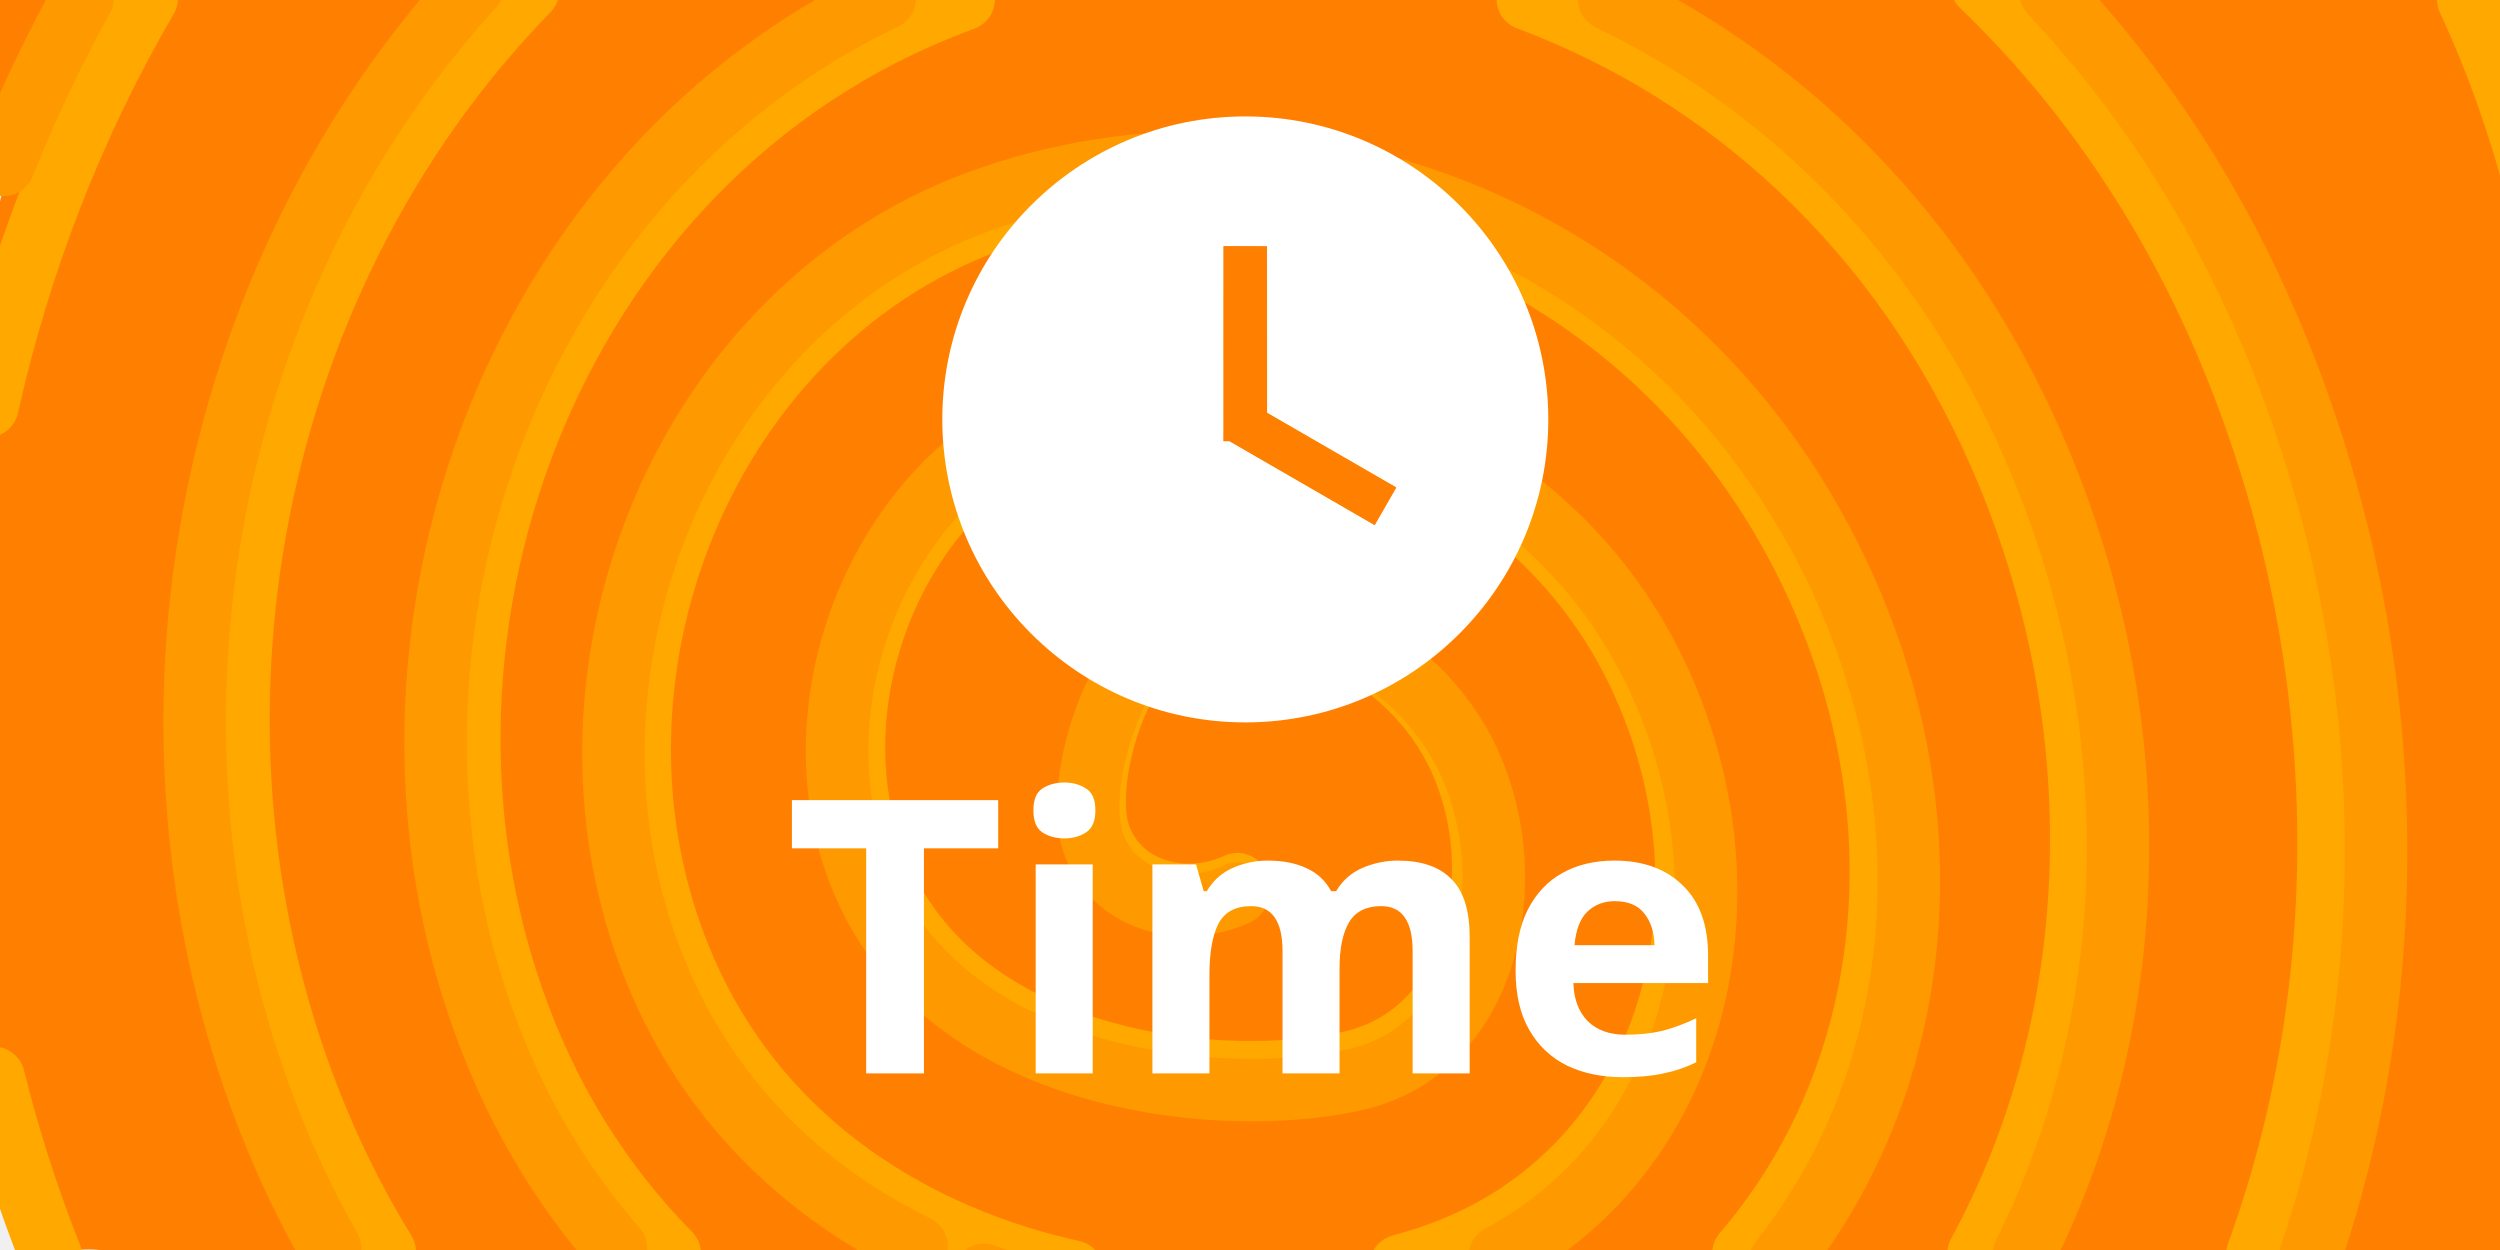
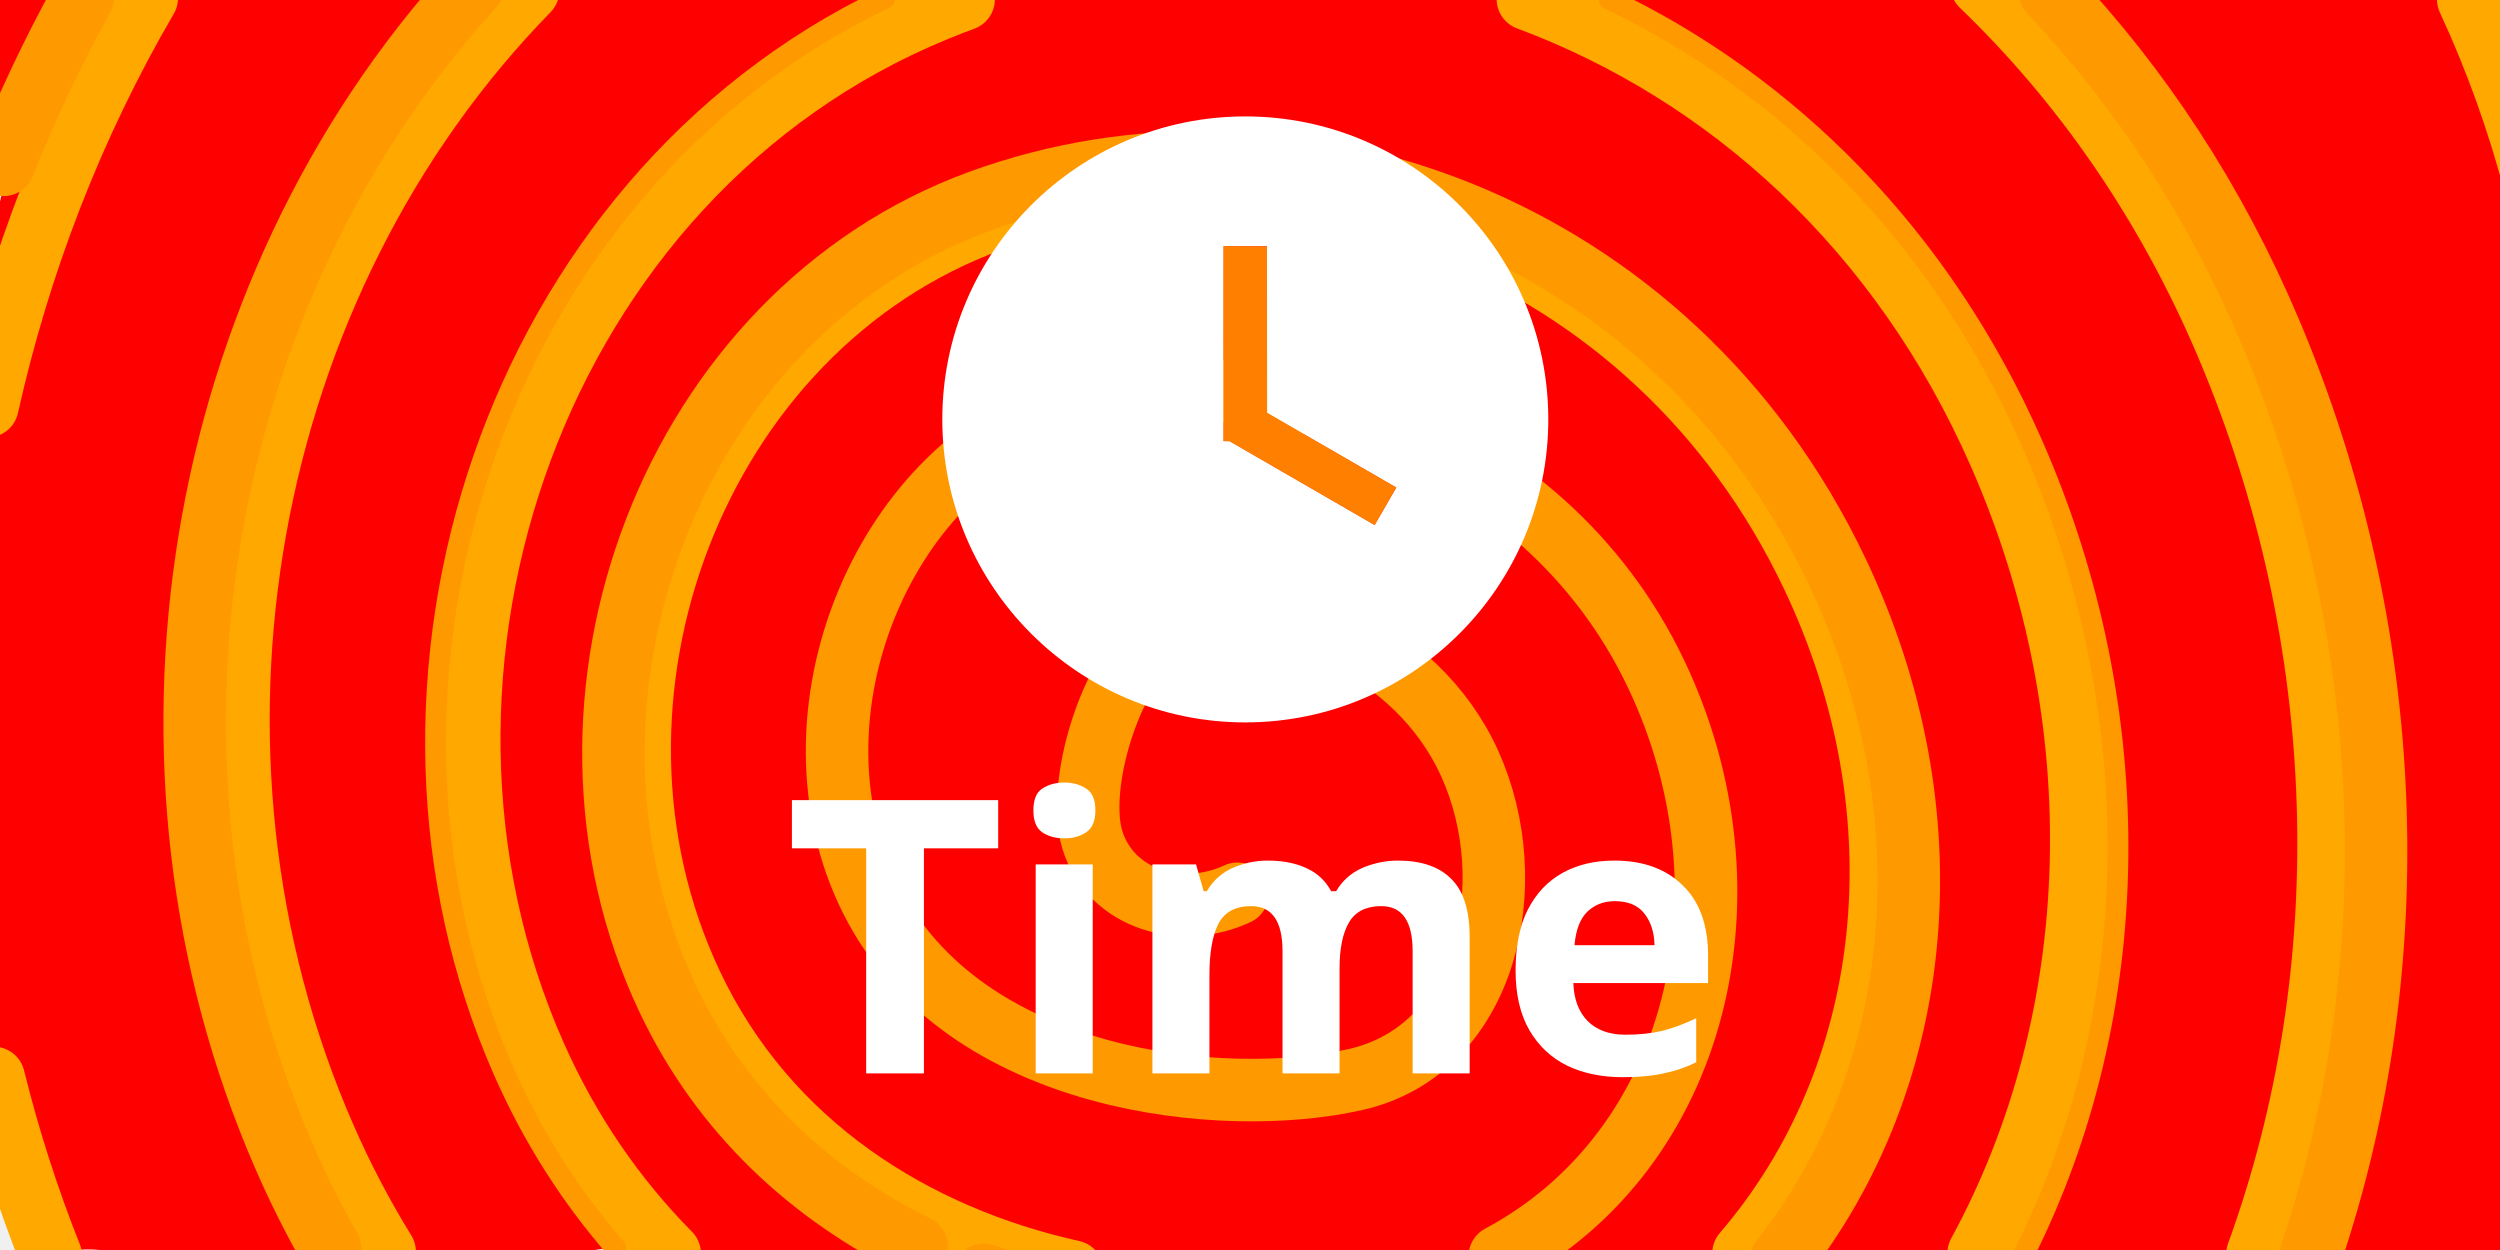
<svg xmlns="http://www.w3.org/2000/svg" width="600" height="300">
-   <path fill="#ff8000" d="M0 48.352c.838-3.269 1.304-6.599.692-10.083 0-2.02-.24-3.983-.692-5.863V0h377.835c1.362.02 2.76.026 4.168 0h206.054a25.409 25.409 0 0 0 2.71 0H600v300H225.551a25.03 25.03 0 0 0-6.55-.867 25.03 25.03 0 0 0-6.549.867H151.68c-1.453-.263-2.95-.4-4.478-.4-1.529 0-3.026.137-4.479.4H89.706a25.286 25.286 0 0 0-5.509 0h-.517c-1.453-.263-2.95-.4-4.478-.4-1.529 0-3.026.137-4.479.4H23.956a25.286 25.286 0 0 0-5.509 0H4.682A24.876 24.876 0 0 0 0 286.117Z" style="fill-rule:nonzero;stroke-linejoin:miter;stroke-miterlimit:10;stroke-dasharray:none;stroke-dashoffset:0" />
-   <path fill="none" stroke="#ffa800" stroke-linecap="round" stroke-width="15" d="M296.998 212.192c-12.574 5.905-28.993 1.607-33.341-12.383-4.349-13.99 6.448-48.84 24.494-52.477 18.046-3.638 49.905 7.514 62.306 34.98 12.401 27.467 4.081 65.713-26.264 72.595-30.345 6.882-90.104.99-111.395-41.375-21.292-42.365 2.893-100.907 46.554-113.45 43.661-12.544 107.715 6.44 133.953 61.592 26.24 55.152 6.724 121.325-50.708 140.159-2.101.689-4.242 1.332-6.418 1.927" style="fill-rule:nonzero;stroke-linejoin:miter;stroke-miterlimit:10;stroke-dasharray:none;stroke-dashoffset:0" />
+   <path fill="#ff0000" d="M0 48.352c.838-3.269 1.304-6.599.692-10.083 0-2.02-.24-3.983-.692-5.863V0h377.835c1.362.02 2.76.026 4.168 0h206.054a25.409 25.409 0 0 0 2.71 0H600v300H225.551a25.03 25.03 0 0 0-6.55-.867 25.03 25.03 0 0 0-6.549.867H151.68c-1.453-.263-2.95-.4-4.478-.4-1.529 0-3.026.137-4.479.4H89.706a25.286 25.286 0 0 0-5.509 0h-.517c-1.453-.263-2.95-.4-4.478-.4-1.529 0-3.026.137-4.479.4H23.956a25.286 25.286 0 0 0-5.509 0H4.682A24.876 24.876 0 0 0 0 286.117Z" style="fill-rule:nonzero;stroke-linejoin:miter;stroke-miterlimit:10;stroke-dasharray:none;stroke-dashoffset:0" />
+   <path fill="none" stroke="#ff800" stroke-linecap="round" stroke-width="15" d="M296.998 212.192c-12.574 5.905-28.993 1.607-33.341-12.383-4.349-13.99 6.448-48.84 24.494-52.477 18.046-3.638 49.905 7.514 62.306 34.98 12.401 27.467 4.081 65.713-26.264 72.595-30.345 6.882-90.104.99-111.395-41.375-21.292-42.365 2.893-100.907 46.554-113.45 43.661-12.544 107.715 6.44 133.953 61.592 26.24 55.152 6.724 121.325-50.708 140.159-2.101.689-4.242 1.332-6.418 1.927" style="fill-rule:nonzero;stroke-linejoin:miter;stroke-miterlimit:10;stroke-dasharray:none;stroke-dashoffset:0" />
  <path fill="none" stroke="#ffa800" stroke-linecap="round" stroke-width="15" d="M257.417 305.178c-37.744-8.391-73.194-30.277-91.455-68.953-32.455-68.737 1.086-157.447 71.822-183.291 70.737-25.845 158.813 4.716 197.088 85.042 27.4 57.502 19.952 120.445-16.436 162.836" style="fill-rule:nonzero;stroke-linejoin:miter;stroke-miterlimit:10;stroke-dasharray:none;stroke-dashoffset:0" />
  <path fill="none" stroke="#ffa800" stroke-linecap="round" stroke-width="15" d="M160.73 300.88c-13.051-13.215-24.09-29.055-32.316-47.618-40.976-92.468.119-211.412 96.267-250.855a200.276 200.276 0 0 1 6.589-2.568M366.688-.222c47.869 17.837 89.44 54.987 113.25 109.277 28.007 63.861 25.621 135.39-5.063 191.746" style="fill-rule:nonzero;stroke-linejoin:miter;stroke-miterlimit:10;stroke-dasharray:none;stroke-dashoffset:0" />
  <path fill="none" stroke="#ffa800" stroke-linecap="round" stroke-width="15" d="M92.322 300.428a220.782 220.782 0 0 1-14.436-27.612c-40.533-92.779-19.95-204.68 48.866-275.115M475.577-3.53c24.138 23.214 44.372 52.087 58.901 86.368 30.036 70.866 32.137 149.863 7.297 218.192M12.229 301.509A329.753 329.753 0 0 1-1.51 258.7M-3.012 97.495C4.677 63.1 17.484 29.918 35.215-.44M592.38-.138c6.62 14.265 12.112 29.5 16.332 45.706" style="fill-rule:nonzero;stroke-linejoin:miter;stroke-miterlimit:10;stroke-dasharray:none;stroke-dashoffset:0" />
  <path fill="none" stroke="#f90" stroke-linecap="round" stroke-width="15" d="M296.962 214.504c-13.122 6.163-30.258 1.677-34.797-12.924-4.539-14.601 6.73-50.972 25.565-54.769 18.834-3.796 52.084 7.842 65.027 36.508 12.943 28.666 4.259 68.584-27.412 75.766-31.67 7.183-94.039 1.033-116.26-43.182-22.221-44.216 3.02-105.315 48.588-118.406 45.568-13.091 112.419 6.721 139.803 64.282 24.889 52.314 10.334 114.13-37.523 139.72M247.582 309.548a162.777 162.777 0 0 1-11.409-3.585" style="fill-rule:nonzero;stroke-linejoin:miter;stroke-miterlimit:10;stroke-dasharray:none;stroke-dashoffset:0" />
  <path fill="none" stroke="#f90" stroke-linecap="round" stroke-width="15" d="M219.984 299.152c-25.046-12.3-46.663-31.782-59.78-59.565-33.873-71.74 1.133-164.324 74.959-191.297 73.825-26.973 165.75 4.923 205.696 88.756 27.684 58.102 21.281 121.524-13.615 165.653" style="fill-rule:nonzero;stroke-linejoin:miter;stroke-miterlimit:10;stroke-dasharray:none;stroke-dashoffset:0" />
-   <path fill="none" stroke="#f90" stroke-linecap="round" stroke-width="15" d="M147.82 299.607c-10.623-12.18-19.715-26.24-26.804-42.239C79.572 163.844 118.57 44.37 212.349-.392M386.21-.181c42.927 20.515 79.615 56.725 101.682 107.043 28.254 64.422 26.872 136.319-2.17 194.167" style="fill-rule:nonzero;stroke-linejoin:miter;stroke-miterlimit:10;stroke-dasharray:none;stroke-dashoffset:0" />
+   <path fill="none" stroke="#f90" stroke-linecap="round" stroke-width="5" d="M147.82 299.607c-10.623-12.18-19.715-26.24-26.804-42.239C79.572 163.844 118.57 44.37 212.349-.392M386.21-.181c42.927 20.515 79.615 56.725 101.682 107.043 28.254 64.422 26.872 136.319-2.17 194.167" style="fill-rule:nonzero;stroke-linejoin:miter;stroke-miterlimit:10;stroke-dasharray:none;stroke-dashoffset:0" />
  <path fill="none" stroke="#f90" stroke-linecap="round" stroke-width="15" d="M79.202 299.6a232.196 232.196 0 0 1-10.921-21.824C27.12 183.561 46.345 70.452 113.57-3.304M492.1-1.803C513.441 20.79 531.442 47.95 544.814 79.5c30.419 71.77 33.385 151.532 9.846 221.356M.871 39.561A350.513 350.513 0 0 1 19.86-.582" style="fill-rule:nonzero;stroke-linejoin:miter;stroke-miterlimit:10;stroke-dasharray:none;stroke-dashoffset:0" />
  <path fill="#fff" d="M221.747 257.608H207.88v-54.005H190.06V192.03h49.505v11.573h-17.819zm33.708-69.803c2.02 0 3.765.49 5.235 1.47 1.47.918 2.204 2.664 2.204 5.235 0 2.51-.734 4.256-2.204 5.235-1.47.98-3.215 1.47-5.235 1.47-2.082 0-3.858-.49-5.327-1.47-1.409-.98-2.113-2.724-2.113-5.235 0-2.571.704-4.317 2.113-5.235 1.47-.98 3.245-1.47 5.327-1.47zm6.796 19.655v50.148h-13.685V207.46zm73.201-.918c5.695 0 9.981 1.47 12.859 4.409 2.939 2.877 4.409 7.531 4.409 13.96v32.697h-13.686V228.31c0-7.226-2.51-10.838-7.53-10.838-3.614 0-6.185 1.286-7.716 3.857-1.53 2.572-2.296 6.276-2.296 11.114v25.165h-13.685V228.31c0-7.226-2.51-10.838-7.532-10.838-3.796 0-6.429 1.439-7.898 4.316-1.409 2.817-2.113 6.889-2.113 12.216v23.604H276.58V207.46h10.47l1.838 6.43h.734c1.531-2.572 3.613-4.44 6.246-5.603 2.694-1.163 5.48-1.745 8.358-1.745 3.674 0 6.796.612 9.368 1.837 2.572 1.163 4.531 3 5.878 5.51h1.194c1.531-2.571 3.643-4.439 6.338-5.602 2.755-1.163 5.572-1.745 8.45-1.745zm51.985 0c6.92 0 12.4 1.99 16.44 5.97 4.042 3.919 6.062 9.521 6.062 16.808v6.613h-32.33c.123 3.857 1.256 6.888 3.399 9.093 2.204 2.204 5.235 3.306 9.093 3.306 3.245 0 6.184-.306 8.817-.919 2.633-.673 5.358-1.683 8.174-3.03v10.562a30.94 30.94 0 0 1-7.807 2.663c-2.694.613-5.97.919-9.827.919-5.021 0-9.46-.919-13.318-2.756-3.857-1.898-6.888-4.745-9.093-8.541-2.204-3.797-3.306-8.572-3.306-14.328 0-5.878.98-10.746 2.939-14.604 2.02-3.918 4.807-6.858 8.358-8.817 3.551-1.96 7.684-2.939 12.4-2.939zm.092 9.736c-2.633 0-4.837.857-6.613 2.571-1.714 1.715-2.725 4.378-3.03 7.991h19.195c-.061-3.062-.857-5.572-2.388-7.531-1.53-2.021-3.919-3.031-7.164-3.031zM371.59 100.659c0 40.125-32.593 72.718-72.718 72.718s-72.718-32.593-72.718-72.718 32.593-72.719 72.718-72.719 72.719 32.594 72.719 72.719zm-36.489 16.362L304.066 99.1V59.106h-10.388v46.747h1.428l34.801 20.128z" style="fill-rule:nonzero;stroke-linejoin:miter;stroke-miterlimit:10;stroke-dasharray:none;stroke-dashoffset:0" />
  <path fill="#ff8000" d="m329.928 126.026-34.863-20.144-1.43-.002.017-46.817 10.429.09.027 39.921 30.961 17.909z" data-paper-data="{&quot;noHover&quot;:false,&quot;origItem&quot;:[&quot;Path&quot;,{&quot;applyMatrix&quot;:true,&quot;segments&quot;:[[550.20296,294.04116],[488.13254,258.20134],[488.13254,178.21102],[467.35584,178.21102],[467.35584,271.7062],[470.21264,271.7062],[539.81458,311.96108]],&quot;closed&quot;:true,&quot;fillColor&quot;:[0,0,0,1]}]}" style="fill-rule:nonzero;stroke-linejoin:miter;stroke-miterlimit:10;stroke-dasharray:none;stroke-dashoffset:0" />
</svg>
